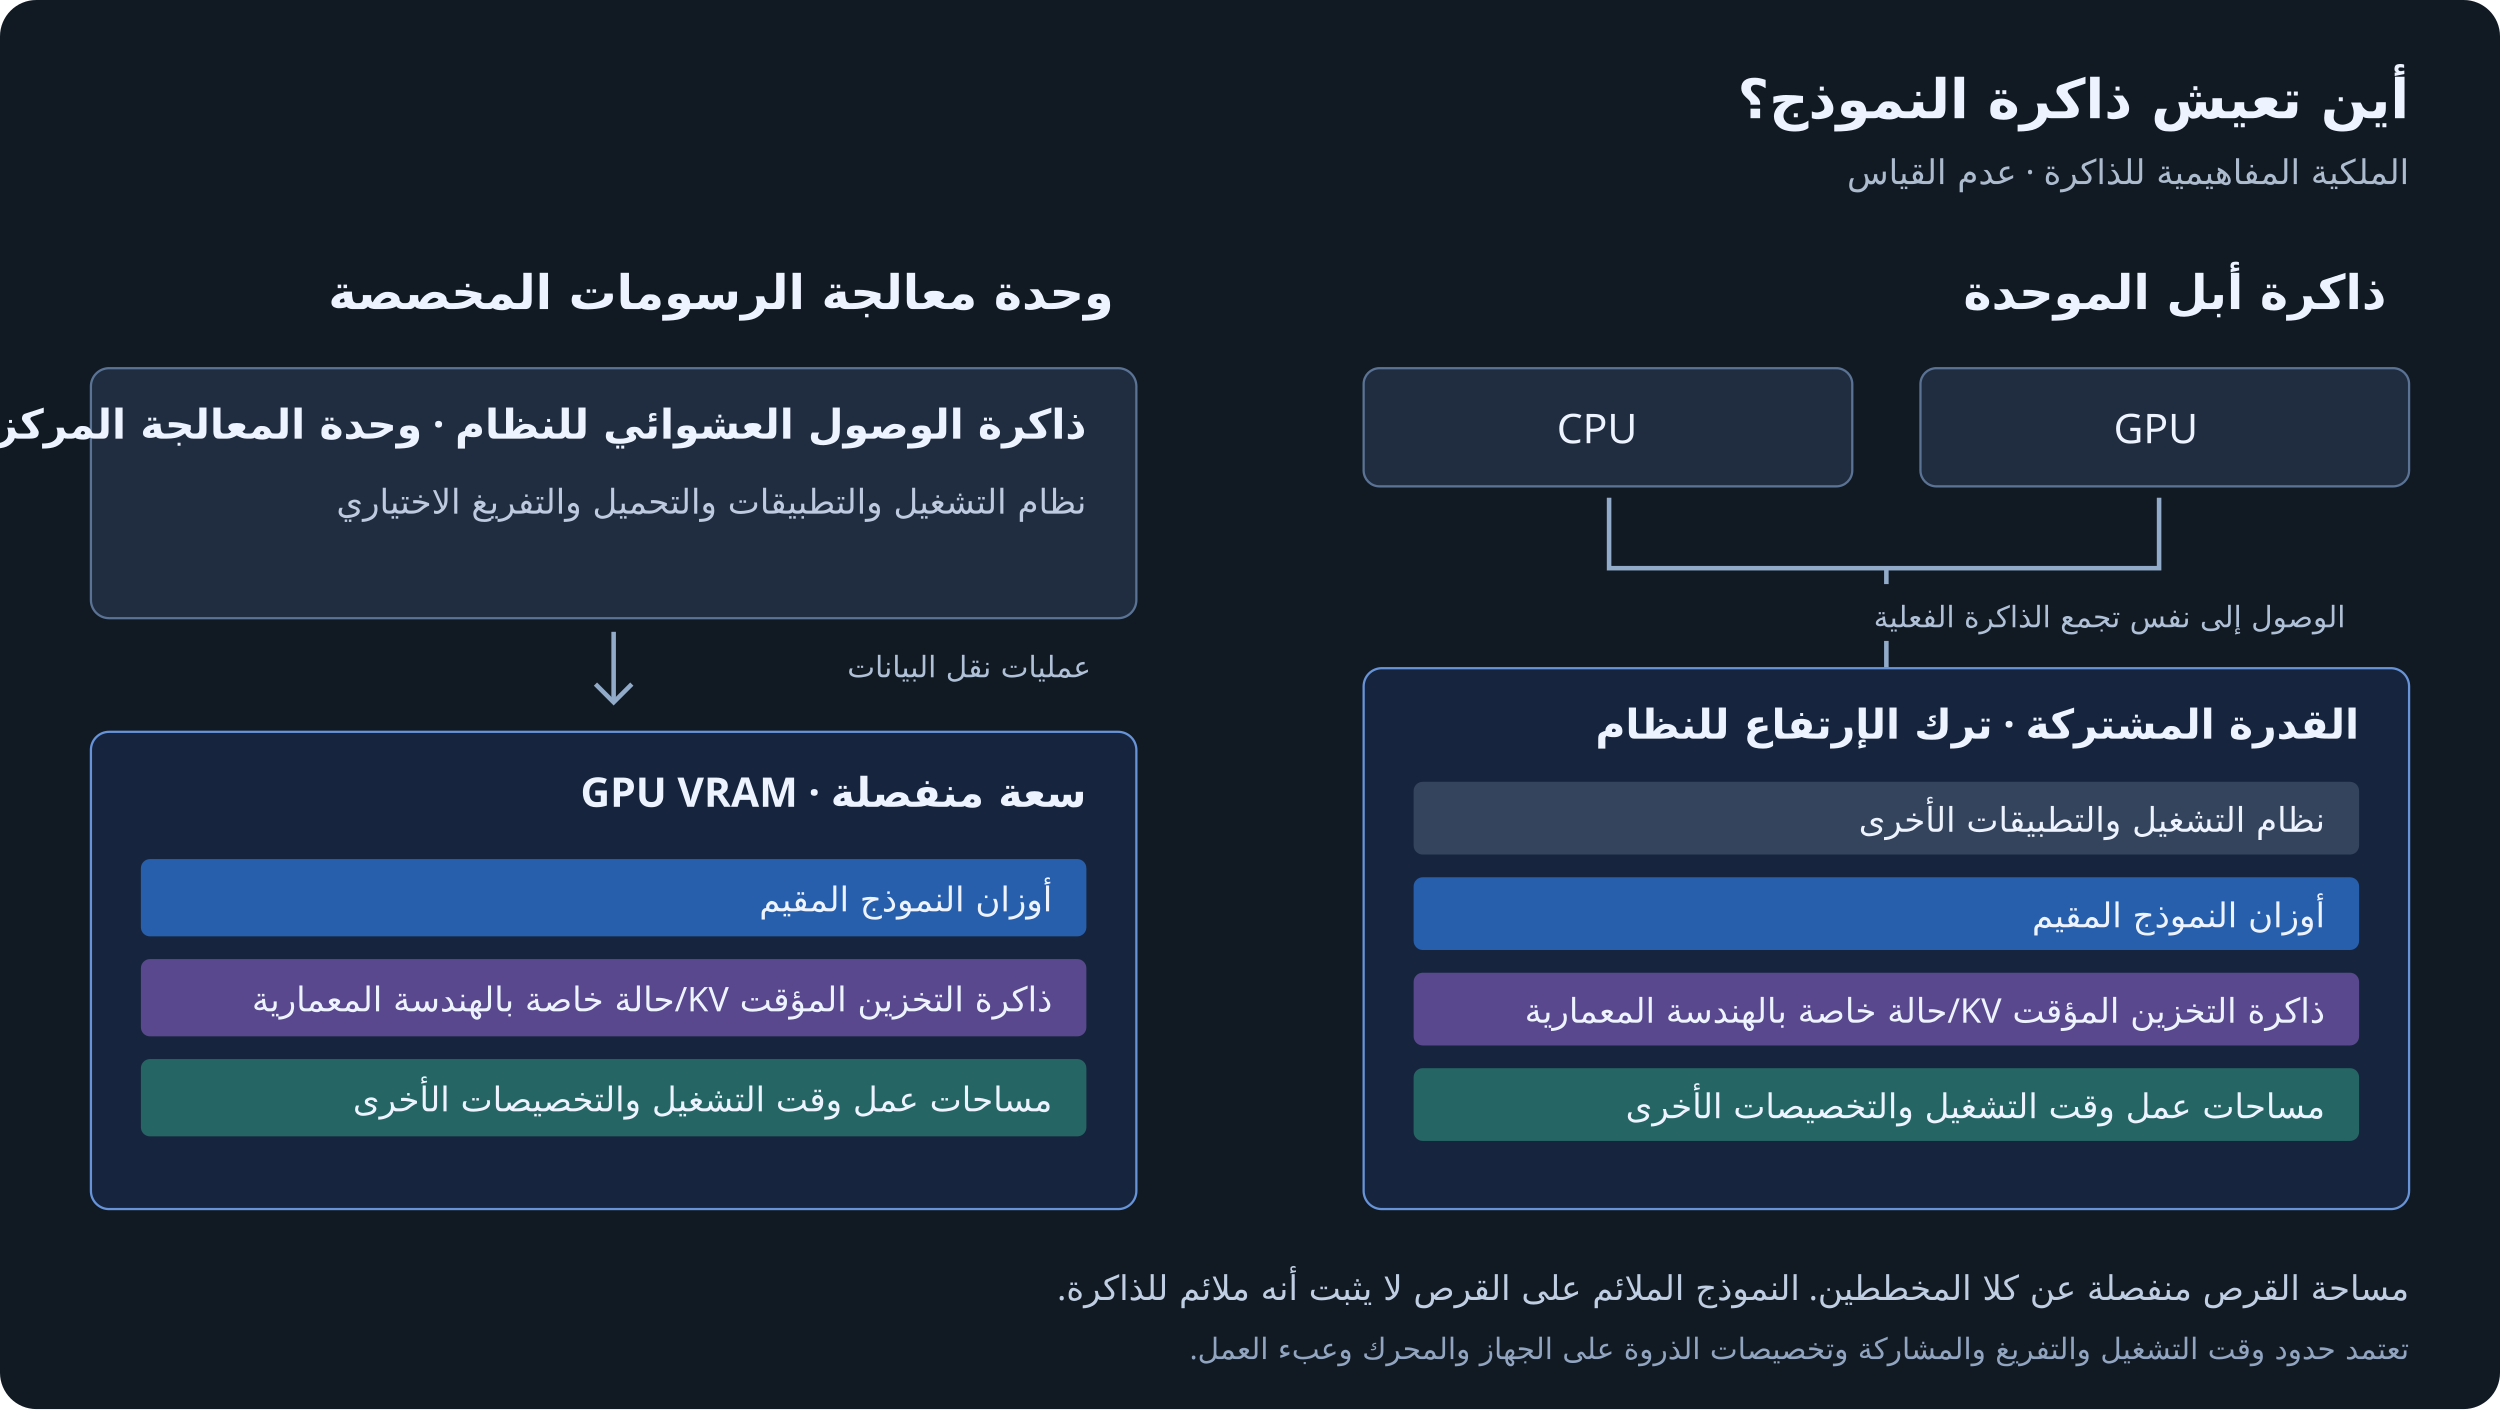
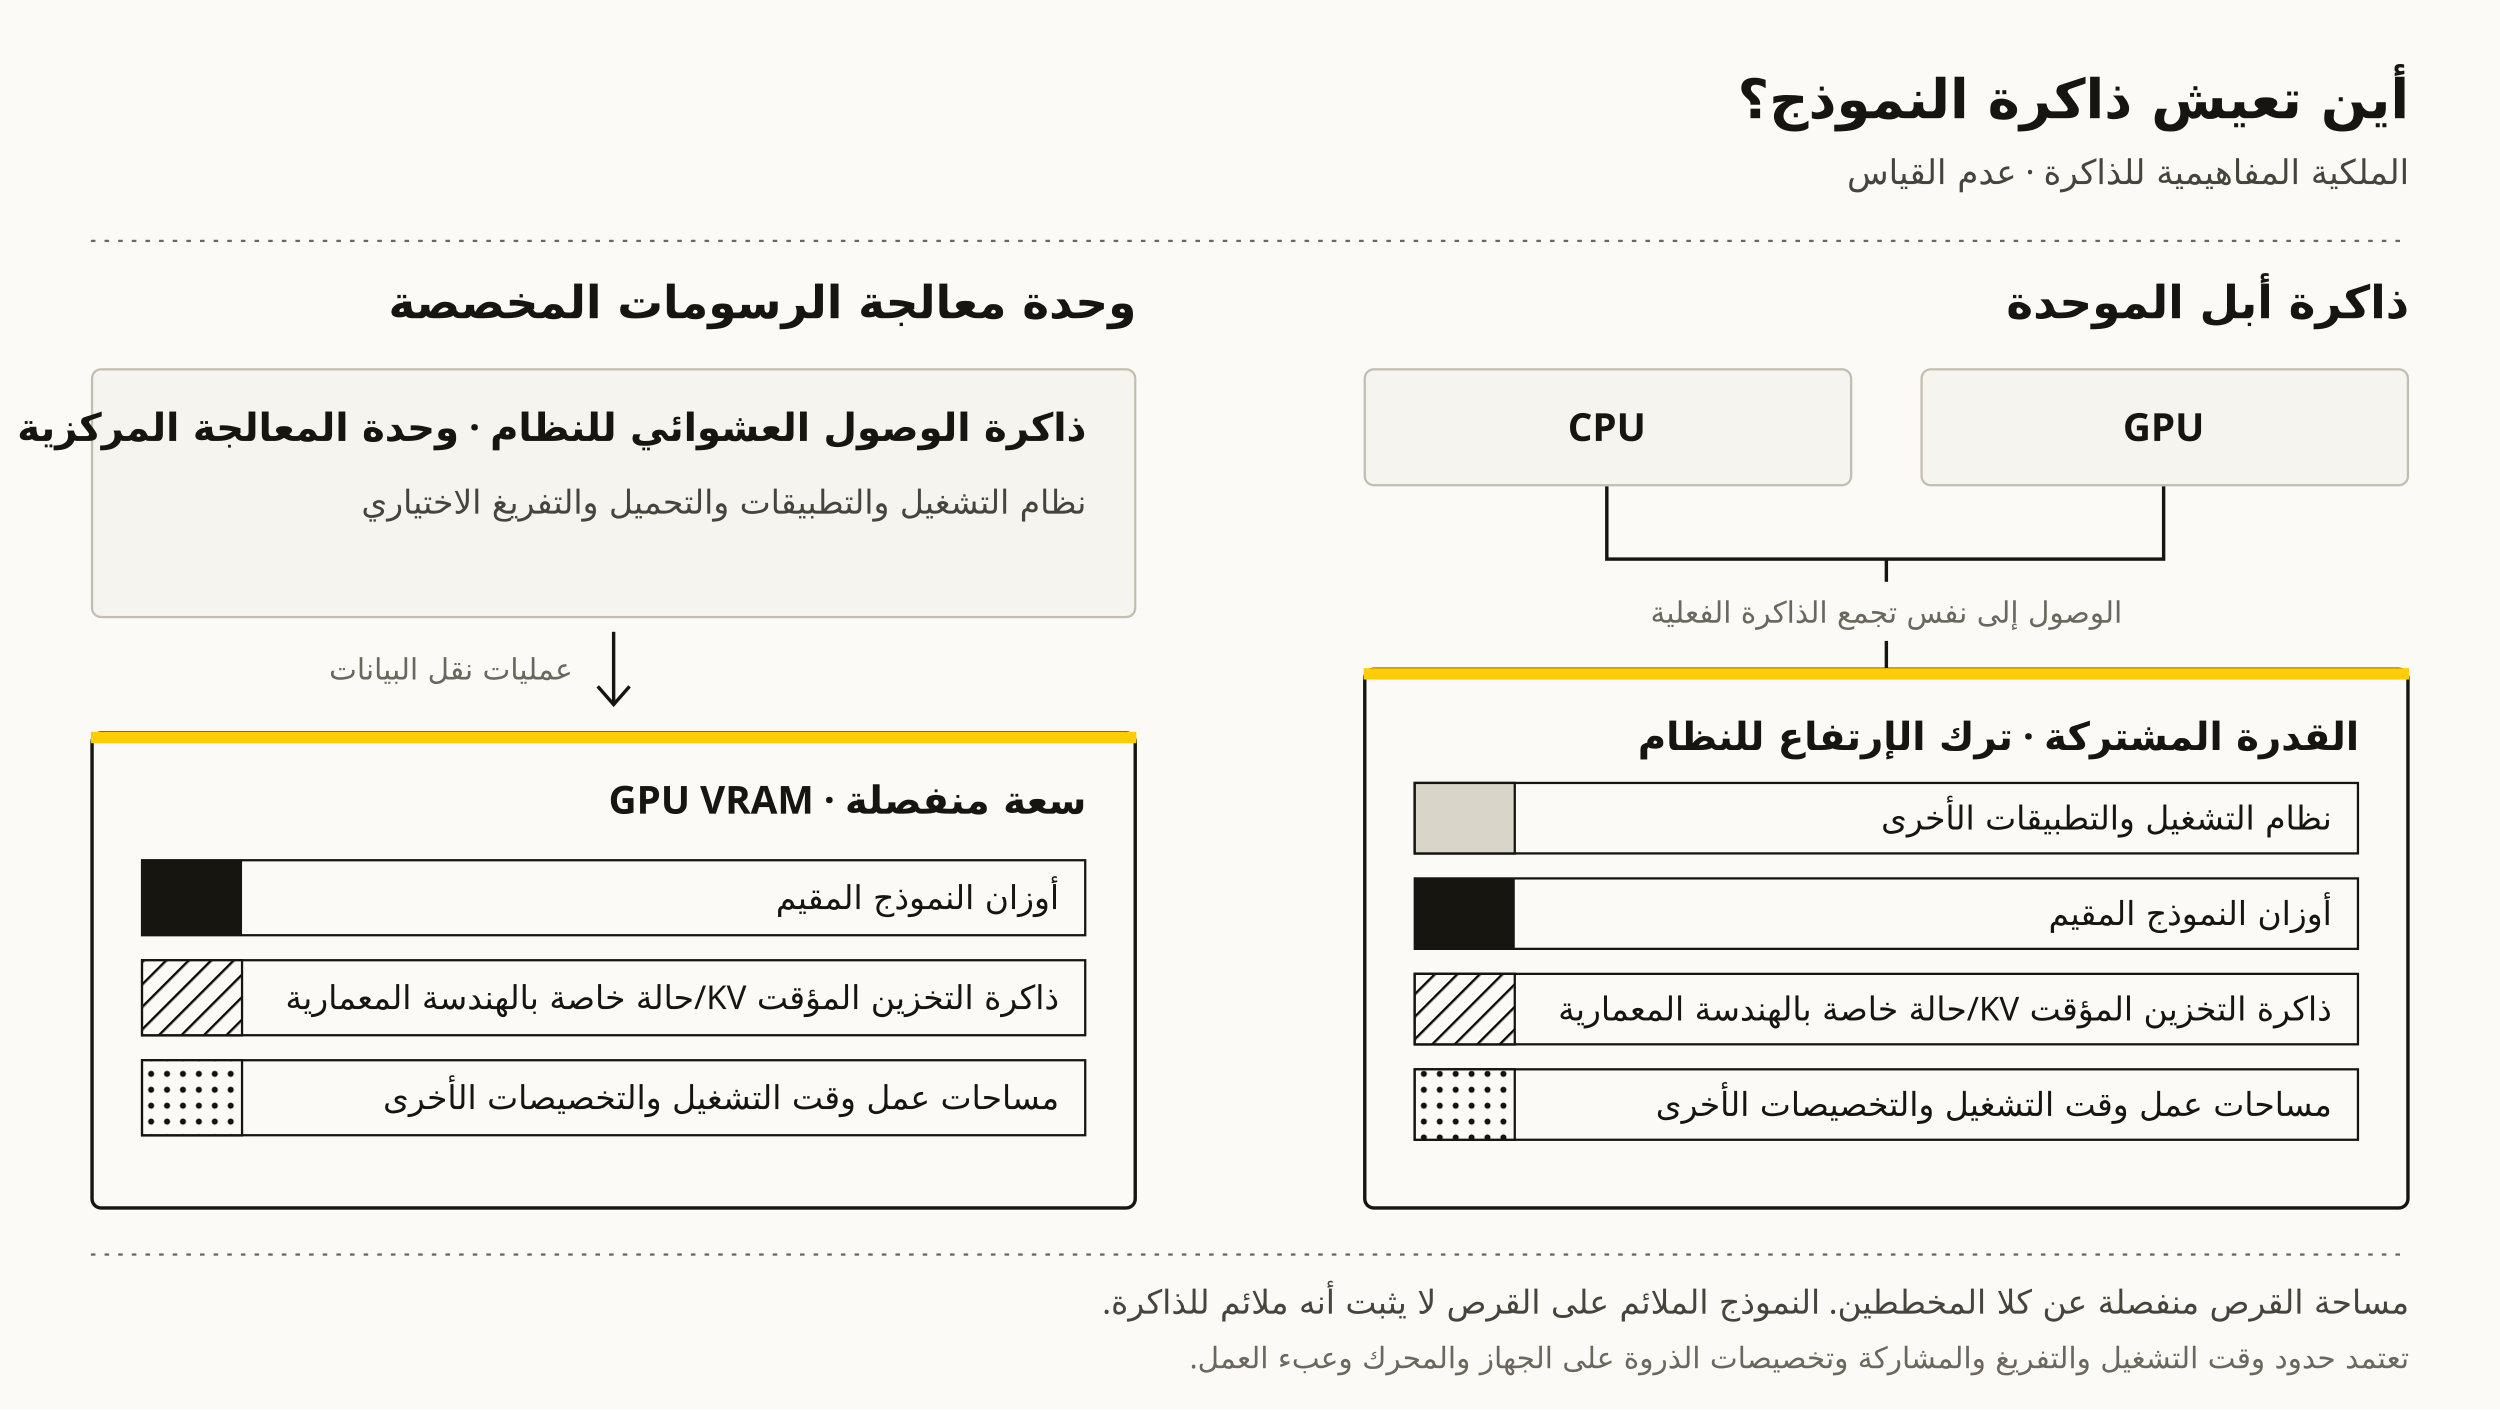
<svg xmlns="http://www.w3.org/2000/svg" width="1100" height="620" viewBox="0 0 1100 620" role="img" aria-labelledby="title desc">
-   <rect width="1100" height="620" rx="16" fill="#111923" />
-   <g font-family="system-ui,sans-serif" fill="#edf3ff">
-     <text x="1060" y="52" font-size="24" font-weight="700" direction="rtl" unicode-bidi="plaintext" text-anchor="start">أين تعيش ذاكرة النموذج؟</text>
-     <text x="1060" y="81" font-size="15" fill="#acbbce" direction="rtl" unicode-bidi="plaintext" text-anchor="start">الملكية المفاهيمية للذاكرة · عدم القياس</text>
-     <text x="490" y="136" font-size="21" font-weight="650" textLength="450" lengthAdjust="spacingAndGlyphs" direction="rtl" unicode-bidi="plaintext" text-anchor="start">وحدة معالجة الرسومات المخصصة</text>
-     <text x="1050" y="136" font-size="21" font-weight="650" direction="rtl" unicode-bidi="plaintext" text-anchor="start">ذاكرة أبل الموحدة</text>
-     <rect x="40" y="162" width="460" height="110" rx="8" fill="#202d40" stroke="#5a7394" />
-     <text x="478" y="193" font-size="18" font-weight="650" textLength="390" lengthAdjust="spacingAndGlyphs" direction="rtl" unicode-bidi="plaintext" text-anchor="start">ذاكرة الوصول العشوائي للنظام · وحدة المعالجة المركزية</text>
-     <text x="478" y="226" font-size="15" fill="#becae0" direction="rtl" unicode-bidi="plaintext" text-anchor="start">نظام التشغيل والتطبيقات والتحميل والتفريغ الاختياري</text>
-     <path d="M270 278V309" stroke="#91abc9" stroke-width="2" />
-     <path d="m262 301 8 8 8-8" fill="none" stroke="#91abc9" stroke-width="2" />
-     <text x="480" y="298" font-size="13" fill="#afc0d7" direction="rtl" unicode-bidi="plaintext" text-anchor="start">عمليات نقل البيانات</text>
-     <rect x="40" y="322" width="460" height="210" rx="8" fill="#16253d" stroke="#6793d9" />
-     <text x="478" y="355" font-size="18" font-weight="650" direction="rtl" unicode-bidi="plaintext" text-anchor="start">GPU VRAM · سعة منفصلة</text>
-     <rect x="62" y="378" width="416" height="34" rx="4" fill="#275fac" />
-     <text x="463" y="401" font-size="15" direction="rtl" unicode-bidi="plaintext" text-anchor="start">أوزان النموذج المقيم</text>
-     <rect x="62" y="422" width="416" height="34" rx="4" fill="#59488d" />
-     <text x="463" y="445" font-size="15" textLength="390" lengthAdjust="spacingAndGlyphs" direction="rtl" unicode-bidi="plaintext" text-anchor="start">ذاكرة التخزين المؤقت KV/حالة خاصة بالهندسة المعمارية</text>
-     <rect x="62" y="466" width="416" height="34" rx="4" fill="#256665" />
-     <text x="463" y="489" font-size="15" direction="rtl" unicode-bidi="plaintext" text-anchor="start">مساحات عمل وقت التشغيل والتخصيصات الأخرى</text>
-     <rect x="600" y="162" width="215" height="52" rx="7" fill="#202d40" stroke="#5a7394" />
-     <text x="685" y="195" font-size="18">CPU</text>
-     <rect x="845" y="162" width="215" height="52" rx="7" fill="#202d40" stroke="#5a7394" />
-     <text x="930" y="195" font-size="18">GPU</text>
-     <path d="M708 219V250H950V219M830 250V257M830 282V294" fill="none" stroke="#91abc9" stroke-width="2" />
-     <text x="1032" y="276" font-size="13" fill="#afc0d7" direction="rtl" unicode-bidi="plaintext" text-anchor="start">الوصول إلى نفس تجمع الذاكرة الفعلية</text>
-     <rect x="600" y="294" width="460" height="238" rx="8" fill="#16253d" stroke="#6793d9" />
-     <text x="1038" y="325" font-size="18" font-weight="650" direction="rtl" unicode-bidi="plaintext" text-anchor="start">القدرة المشتركة · ترك الإرتفاع للنظام</text>
-     <rect x="622" y="344" width="416" height="32" rx="4" fill="#35445d" />
-     <text x="1023" y="366" font-size="15" textLength="390" lengthAdjust="spacingAndGlyphs" direction="rtl" unicode-bidi="plaintext" text-anchor="start">نظام التشغيل والتطبيقات الأخرى</text>
-     <rect x="622" y="386" width="416" height="32" rx="4" fill="#275fac" />
-     <text x="1023" y="408" font-size="15" direction="rtl" unicode-bidi="plaintext" text-anchor="start">أوزان النموذج المقيم</text>
-     <rect x="622" y="428" width="416" height="32" rx="4" fill="#59488d" />
-     <text x="1023" y="450" font-size="15" textLength="390" lengthAdjust="spacingAndGlyphs" direction="rtl" unicode-bidi="plaintext" text-anchor="start">ذاكرة التخزين المؤقت KV/حالة خاصة بالهندسة المعمارية</text>
-     <rect x="622" y="470" width="416" height="32" rx="4" fill="#256665" />
-     <text x="1023" y="492" font-size="15" direction="rtl" unicode-bidi="plaintext" text-anchor="start">مساحات عمل وقت التشغيل والتخصيصات الأخرى</text>
-     <text x="1060" y="572" font-size="15" fill="#bfcee2" direction="rtl" unicode-bidi="plaintext" text-anchor="start">مساحة القرص منفصلة عن كلا المخططين. النموذج الملائم على القرص لا يثبت أنه ملائم للذاكرة.</text>
-     <text x="1060" y="598" font-size="13" fill="#91a5c1" direction="rtl" unicode-bidi="plaintext" text-anchor="start">تعتمد حدود وقت التشغيل والتفريغ والمشاركة وتخصيصات الذروة على الجهاز والمحرك وعبء العمل.</text>
-   </g>
+   <style>
+ .bg{fill:#fbfaf6}.ink,.t1{fill:#16150f}.t2{fill:#47443c}.t3{fill:#6b675d}.ln{fill:none;stroke:#16150f}.box{fill:#fbfaf6;stroke:#16150f}
+ .soft{fill:#f6f4ee;stroke:#c3beb0}.os{fill:#d9d5c9;stroke:#16150f}.rl{fill:none;stroke:#6b675d}.tape{fill:#ffcd05}
+ @media (prefers-color-scheme:dark){.bg{fill:#1a1a16}.ink,.t1{fill:#eeece4}.t2{fill:#bdb9ad}.t3{fill:#959186}.ln{stroke:#eeece4}.box{fill:#1a1a16;stroke:#eeece4}
+ .soft{fill:#1f1f1a;stroke:#45433b}.os{fill:#45433b;stroke:#eeece4}.rl{stroke:#959186}}
+ text{font-family:'Schibsted Grotesk Variable','Schibsted Grotesk',system-ui,-apple-system,'Segoe UI','Noto Sans',sans-serif}
+ </style>
+   <defs>
+     <pattern id="hatch" width="7" height="7" patternUnits="userSpaceOnUse" patternTransform="rotate(45)">
+       <rect width="7" height="7" class="bg" />
+       <path d="M0 0V7" class="ln" stroke-width="2.2" />
+     </pattern>
+     <pattern id="dots" width="7" height="7" patternUnits="userSpaceOnUse">
+       <rect width="7" height="7" class="bg" />
+       <circle cx="3.5" cy="3.5" r="1.35" class="ink" />
+     </pattern>
+   </defs>
+   <rect width="1100" height="620" class="bg" />
+   <text x="1060" y="52" font-size="24" font-weight="700" class="t1" data-fit="1010" data-rtl-x="1060" text-anchor="start" direction="rtl" unicode-bidi="plaintext">أين تعيش ذاكرة النموذج؟</text>
+   <text x="1060" y="81" font-size="15" class="t2" data-fit="1010" data-rtl-x="1060" text-anchor="start" direction="rtl" unicode-bidi="plaintext">الملكية المفاهيمية للذاكرة · عدم القياس</text>
+   <path d="M40 106H1060" class="rl" stroke-dasharray="2 4" />
+   <text x="500" y="140" font-size="20" font-weight="650" class="t1" data-fit="460" data-rtl-x="500" text-anchor="start" direction="rtl" unicode-bidi="plaintext">وحدة معالجة الرسومات المخصصة</text>
+   <text x="1060" y="140" font-size="20" font-weight="650" class="t1" data-fit="460" data-rtl-x="1060" text-anchor="start" direction="rtl" unicode-bidi="plaintext">ذاكرة أبل الموحدة</text>
+   <rect x="40.5" y="162.5" width="459" height="109" rx="4" class="soft" />
+   <text x="478" y="194" font-size="17" font-weight="650" class="t1" data-fit="416" data-rtl-x="478" textLength="416" lengthAdjust="spacingAndGlyphs" text-anchor="start" direction="rtl" unicode-bidi="plaintext">ذاكرة الوصول العشوائي للنظام · وحدة المعالجة المركزية</text>
+   <text x="478" y="226" font-size="14.5" class="t2" data-fit="416" data-rtl-x="478" text-anchor="start" direction="rtl" unicode-bidi="plaintext">نظام التشغيل والتطبيقات والتحميل والتفريغ الاختياري</text>
+   <path d="M270 278V310M263 302l7 8 7-8" class="ln" stroke-width="1.5" />
+   <text x="252" y="299" font-size="13" class="t3" data-fit="200" data-rtl-x="252" text-anchor="start" direction="rtl" unicode-bidi="plaintext">عمليات نقل البيانات</text>
+   <rect x="40.5" y="322.5" width="459" height="209" rx="4" class="box" stroke-width="1.5" />
+   <rect x="40" y="322" width="460" height="5" class="tape" />
+   <text x="478" y="358" font-size="17" font-weight="650" class="t1" data-fit="416" data-rtl-x="478" text-anchor="start" direction="rtl" unicode-bidi="plaintext">GPU VRAM · سعة منفصلة</text>
+   <rect x="62.5" y="378.5" width="415" height="33" class="box" />
+   <rect x="62.5" y="378.5" width="44" height="33" class="ink" />
+   <text x="466" y="400" font-size="14.5" class="t1" data-fit="350" data-rtl-x="466" text-anchor="start" direction="rtl" unicode-bidi="plaintext">أوزان النموذج المقيم</text>
+   <rect x="62.5" y="422.5" width="415" height="33" class="box" />
+   <rect x="62.5" y="422.5" width="44" height="33" fill="url(#hatch)" />
+   <rect x="62.5" y="422.5" width="44" height="33" class="ln" />
+   <text x="466" y="444" font-size="14.5" class="t1" data-fit="350" data-rtl-x="466" textLength="350" lengthAdjust="spacingAndGlyphs" text-anchor="start" direction="rtl" unicode-bidi="plaintext">ذاكرة التخزين المؤقت KV/حالة خاصة بالهندسة المعمارية</text>
+   <rect x="62.5" y="466.5" width="415" height="33" class="box" />
+   <rect x="62.5" y="466.5" width="44" height="33" fill="url(#dots)" />
+   <rect x="62.5" y="466.5" width="44" height="33" class="ln" />
+   <text x="466" y="488" font-size="14.5" class="t1" data-fit="350" data-rtl-x="466" text-anchor="start" direction="rtl" unicode-bidi="plaintext">مساحات عمل وقت التشغيل والتخصيصات الأخرى</text>
+   <rect x="600.5" y="162.5" width="214" height="51" rx="4" class="soft" />
+   <text x="707" y="194" font-size="17" font-weight="650" text-anchor="middle" class="t1">CPU</text>
+   <rect x="845.5" y="162.5" width="214" height="51" rx="4" class="soft" />
+   <text x="952" y="194" font-size="17" font-weight="650" text-anchor="middle" class="t1">GPU</text>
+   <path d="M707 214V246H952V214M830 246V256M830 282V294" class="ln" stroke-width="1.5" />
+   <text x="830" y="274" font-size="13" text-anchor="middle" class="t3" data-fit="440" direction="rtl" unicode-bidi="plaintext">الوصول إلى نفس تجمع الذاكرة الفعلية</text>
+   <rect x="600.5" y="294.5" width="459" height="237" rx="4" class="box" stroke-width="1.5" />
+   <rect x="600" y="294" width="460" height="5" class="tape" />
+   <text x="1038" y="330" font-size="17" font-weight="650" class="t1" data-fit="416" data-rtl-x="1038" text-anchor="start" direction="rtl" unicode-bidi="plaintext">القدرة المشتركة · ترك الإرتفاع للنظام</text>
+   <rect x="622.5" y="344.5" width="415" height="31" class="box" />
+   <rect x="622.5" y="344.5" width="44" height="31" class="os" />
+   <text x="1026" y="365" font-size="14.5" class="t1" data-fit="350" data-rtl-x="1026" text-anchor="start" direction="rtl" unicode-bidi="plaintext">نظام التشغيل والتطبيقات الأخرى</text>
+   <rect x="622.5" y="386.5" width="415" height="31" class="box" />
+   <rect x="622.5" y="386.5" width="44" height="31" class="ink" />
+   <text x="1026" y="407" font-size="14.5" class="t1" data-fit="350" data-rtl-x="1026" text-anchor="start" direction="rtl" unicode-bidi="plaintext">أوزان النموذج المقيم</text>
+   <rect x="622.5" y="428.5" width="415" height="31" class="box" />
+   <rect x="622.5" y="428.5" width="44" height="31" fill="url(#hatch)" />
+   <rect x="622.5" y="428.5" width="44" height="31" class="ln" />
+   <text x="1026" y="449" font-size="14.5" class="t1" data-fit="350" data-rtl-x="1026" textLength="350" lengthAdjust="spacingAndGlyphs" text-anchor="start" direction="rtl" unicode-bidi="plaintext">ذاكرة التخزين المؤقت KV/حالة خاصة بالهندسة المعمارية</text>
+   <rect x="622.5" y="470.5" width="415" height="31" class="box" />
+   <rect x="622.5" y="470.5" width="44" height="31" fill="url(#dots)" />
+   <rect x="622.5" y="470.5" width="44" height="31" class="ln" />
+   <text x="1026" y="491" font-size="14.5" class="t1" data-fit="350" data-rtl-x="1026" text-anchor="start" direction="rtl" unicode-bidi="plaintext">مساحات عمل وقت التشغيل والتخصيصات الأخرى</text>
+   <path d="M40 552H1060" class="rl" stroke-dasharray="2 4" />
+   <text x="1060" y="578" font-size="14.5" class="t2" data-fit="1020" data-rtl-x="1060" text-anchor="start" direction="rtl" unicode-bidi="plaintext">مساحة القرص منفصلة عن كلا المخططين. النموذج الملائم على القرص لا يثبت أنه ملائم للذاكرة.</text>
+   <text x="1060" y="602" font-size="13" class="t3" data-fit="1020" data-rtl-x="1060" text-anchor="start" direction="rtl" unicode-bidi="plaintext">تعتمد حدود وقت التشغيل والتفريغ والمشاركة وتخصيصات الذروة على الجهاز والمحرك وعبء العمل.</text>
</svg>
